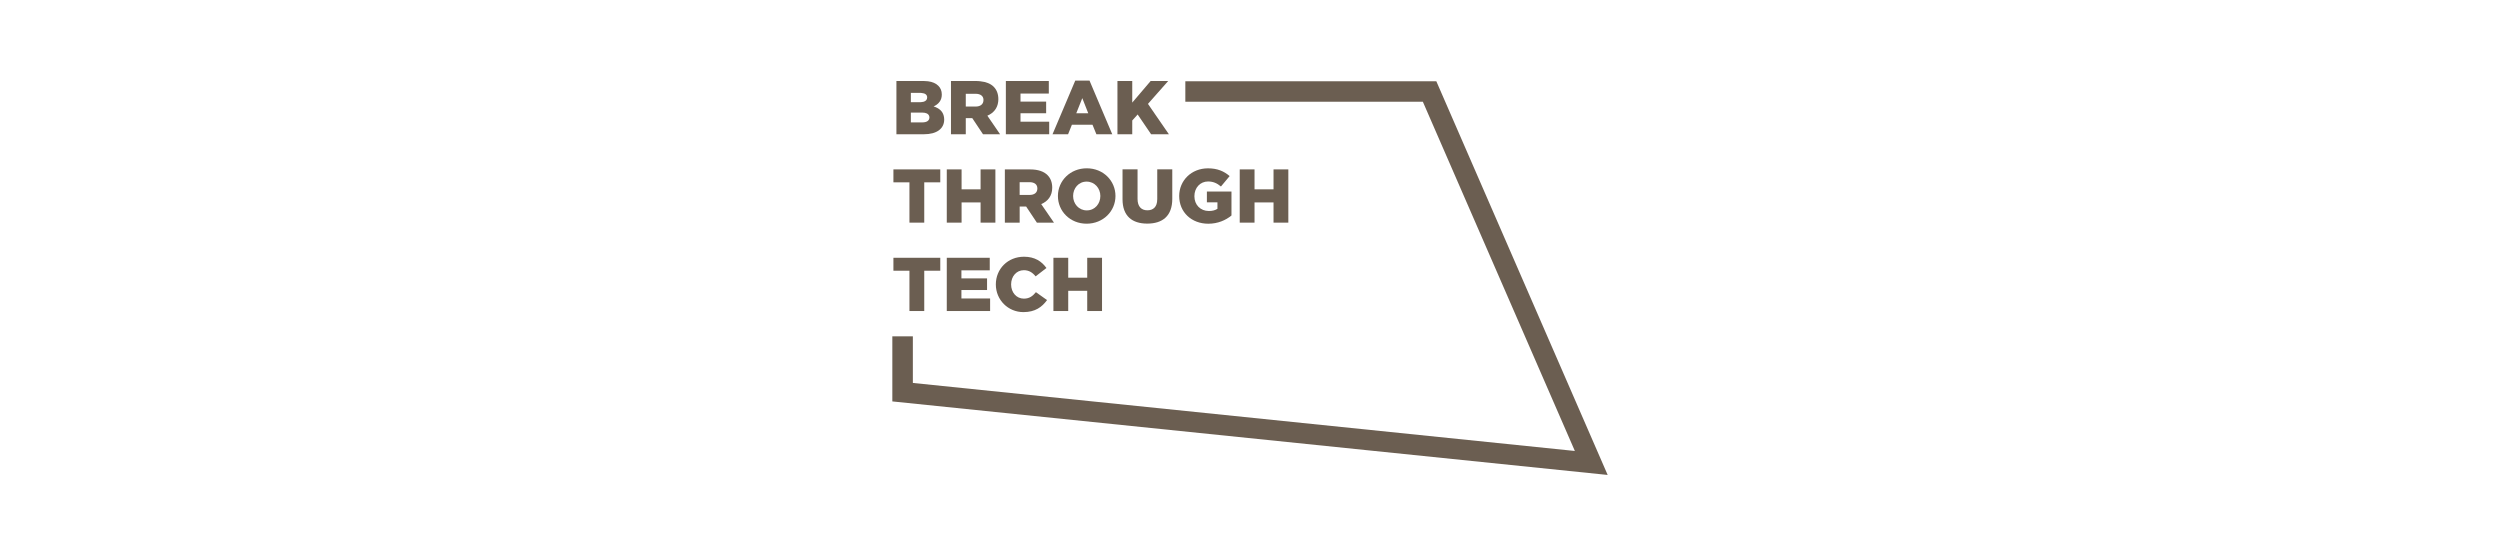
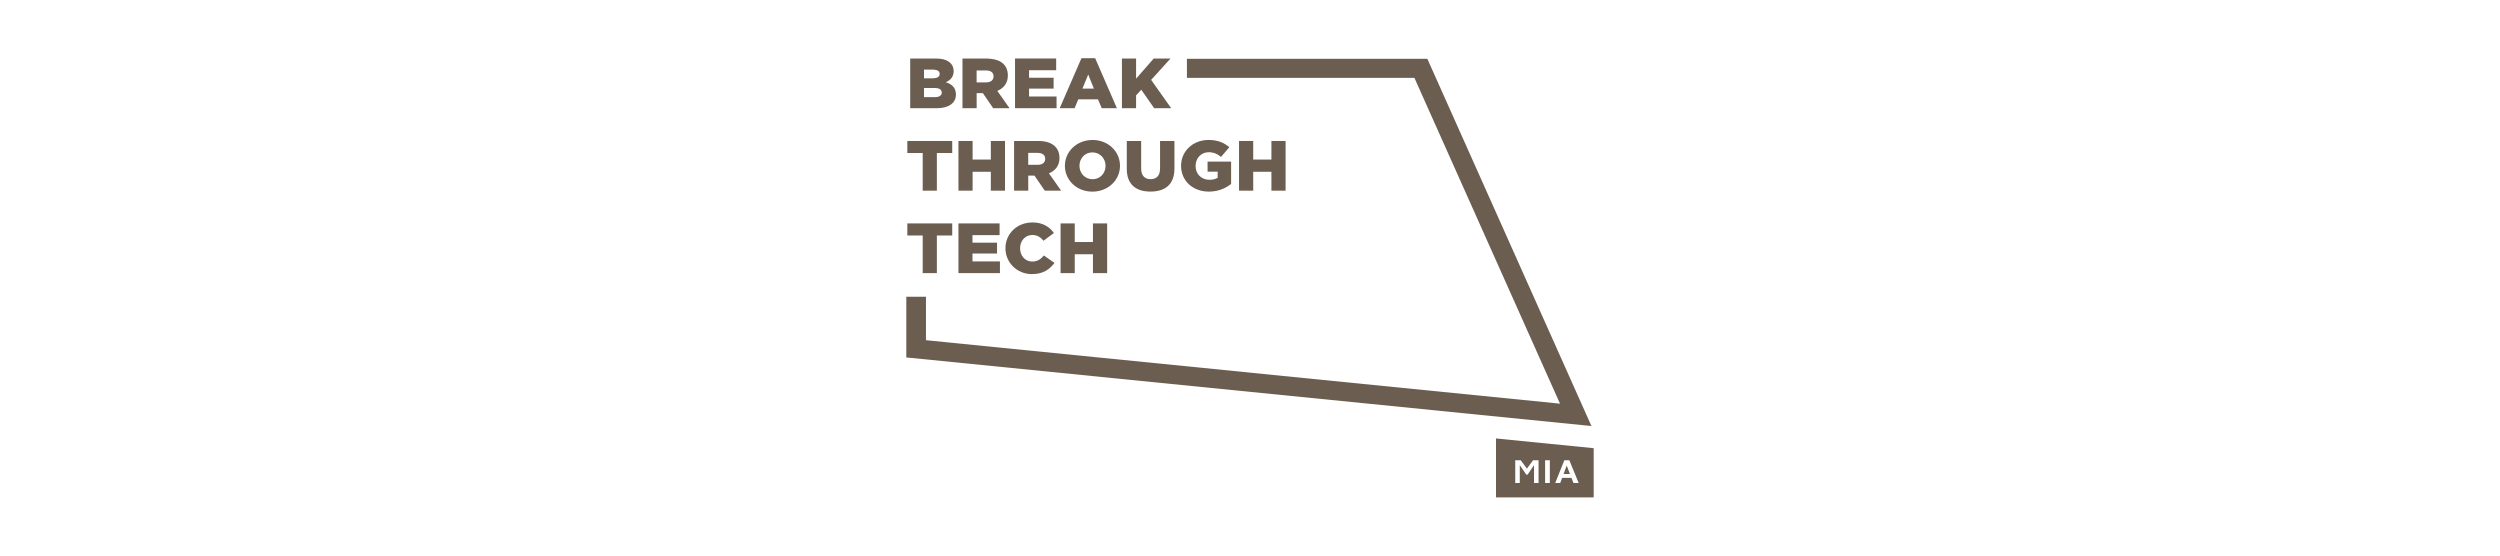
<svg xmlns="http://www.w3.org/2000/svg" id="Layer_1" data-name="Layer 1" viewBox="0 0 900 200">
  <defs>
    <style>
      .cls-1 {
        fill: #6b5e51;
+         stroke-width: 0px;
      }
    </style>
  </defs>
  <g id="Symbols">
    <g id="Wrapper_Main-Nav---National" data-name="Wrapper/Main-Nav---National">
      <g id="Break_Through_Tech_Primary_Logo" data-name="Break Through Tech Primary Logo">
-         <polygon id="Path" class="cls-1" points="578.76 170.98 517.08 29.26 426.72 29.26 426.72 36.63 512.23 36.63 566.95 162.35 328.63 137.86 328.63 121.09 321.24 121.09 321.24 144.51 578.76 170.98" />
-         <path id="Shape" class="cls-1" d="m336.08,38.31c.89-.38,1.65-.93,2.18-1.67.49-.68.79-1.53.79-2.6,0-1.37-.47-2.38-1.24-3.15-.87-.87-2.1-1.42-3.72-1.63-.48-.06-.98-.1-1.52-.1h-9.86v19.17h9.92c4.59,0,7.28-2,7.28-5.29,0-.52-.07-.97-.18-1.39-.45-1.74-1.76-2.73-3.64-3.35m-3.59-1.67c-.22.06-.48.1-.75.12-.17.01-.31.05-.49.05h-3.35v-3.37h3.46c.14,0,.25.03.38.04,1.32.1,2.03.66,2.03,1.6,0,.82-.47,1.32-1.28,1.56m-.47,7.43h-4.12v-3.53h4.07c1.41,0,2.2.44,2.48,1.13.07.18.13.38.13.59,0,1.18-.93,1.81-2.56,1.81" />
-         <path id="Shape-2" data-name="Shape" class="cls-1" d="m347.68,48.33v-5.81h2.33l3.87,5.81h6.15l-4.58-6.68h0c2.14-.91,3.61-2.58,3.9-5.02.03-.28.06-.57.06-.87,0-1.94-.58-3.42-1.7-4.55-1.06-1.05-2.64-1.73-4.79-1.95-.47-.05-.94-.1-1.48-.1h-9.09v19.17h5.33Zm6.37-12.3c0,.21-.03.41-.07.6-.26,1.09-1.24,1.73-2.78,1.73h-3.52v-4.6h3.49c1.79,0,2.89.77,2.89,2.27" />
-         <polygon id="Path-2" data-name="Path" class="cls-1" points="377.71 43.81 367.38 43.81 367.38 41.66 367.38 40.77 376.61 40.77 376.61 36.63 376.61 36.58 367.38 36.58 367.38 33.68 377.57 33.68 377.57 29.26 377.57 29.16 362.11 29.16 362.11 29.26 362.11 36.63 362.11 41.66 362.11 48.33 377.71 48.33 377.71 43.81" />
-         <path id="Shape-3" data-name="Shape" class="cls-1" d="m385.88,44.91h7.42l1.4,3.42h5.71l-2.83-6.68-2.13-5.02-3.12-7.37-.1-.24h-5.14l-.1.24-3.12,7.37-2.13,5.02-2.83,6.68h5.6l1.37-3.42Zm3.74-9.59l.52,1.31,1.63,4.14h-4.31l1.65-4.14.52-1.31Z" />
-         <polygon id="Path-3" data-name="Path" class="cls-1" points="407.61 43.38 409.16 41.66 409.56 41.21 409.86 41.66 414.4 48.33 420.8 48.33 416.2 41.66 413.27 37.4 413.95 36.63 420.46 29.26 420.55 29.16 414.23 29.16 414.15 29.26 407.87 36.63 407.61 36.94 407.61 36.63 407.61 29.26 407.61 29.16 402.28 29.16 402.28 29.26 402.28 36.63 402.28 41.66 402.28 48.33 407.61 48.33 407.61 43.38" />
-         <polygon id="Path-4" data-name="Path" class="cls-1" points="321.63 60.98 321.63 65.64 327.4 65.64 327.4 80.15 328.63 80.15 332.73 80.15 332.73 65.64 338.5 65.64 338.5 60.98 328.63 60.98 321.63 60.98" />
-         <polygon id="Path-5" data-name="Path" class="cls-1" points="353.01 68.16 346.17 68.16 346.17 60.98 345.11 60.98 340.84 60.98 340.84 80.15 345.11 80.15 346.17 80.15 346.17 72.87 353.01 72.87 353.01 80.15 358.34 80.15 358.34 60.98 353.01 60.98 353.01 68.16" />
-         <path id="Shape-4" data-name="Shape" class="cls-1" d="m367.08,74.35h2.33l3.87,5.81h6.15l-4.59-6.68c2.39-1.01,3.96-2.96,3.96-5.89,0-1.94-.58-3.42-1.7-4.55-1.29-1.29-3.32-2.05-6.26-2.05h-9.09v19.17h5.33v-5.81h0Zm0-8.77h3.49c1.79,0,2.88.77,2.88,2.27s-1.04,2.33-2.86,2.33h-3.52v-4.6h0Z" />
-         <path id="Shape-5" data-name="Shape" class="cls-1" d="m391.23,60.59c-5.93,0-10.38,4.47-10.38,9.97s4.4,9.97,10.33,9.97,10.39-4.47,10.39-9.97-4.4-9.97-10.33-9.97m0,15.15c-2.91,0-4.92-2.41-4.92-5.18s1.95-5.18,4.86-5.18,4.95,2.41,4.95,5.18-1.95,5.18-4.89,5.18" />
-         <path id="Path-6" data-name="Path" class="cls-1" d="m416.6,71.77c0,2.68-1.4,3.94-3.54,3.94s-3.54-1.32-3.54-4.08v-10.66h-5.41v10.77c0,6,3.43,8.76,8.9,8.76s9.01-2.71,9.01-8.9v-10.63h-5.41v10.79Z" />
-         <path id="Path-7" data-name="Path" class="cls-1" d="m434.49,72.84h3.79v2.33c-.8.52-1.78.79-3.08.79-3.05,0-5.22-2.22-5.22-5.32s2.14-5.31,4.92-5.31c1.9,0,3.27.66,4.64,1.81l3.13-3.75c-2.03-1.75-4.42-2.79-7.8-2.79-5.96,0-10.36,4.38-10.36,9.97,0,5.86,4.48,9.97,10.47,9.97,3.49,0,6.32-1.29,8.35-2.96v-8.63h-8.85v3.89h0Z" />
-         <polygon id="Path-8" data-name="Path" class="cls-1" points="458.47 60.98 458.47 68.16 451.63 68.16 451.63 60.98 446.3 60.98 446.3 80.15 451.63 80.15 451.63 72.87 458.47 72.87 458.47 80.15 463.8 80.15 463.8 60.98 458.47 60.98" />
-         <polygon id="Path-9" data-name="Path" class="cls-1" points="321.63 92.8 321.63 97.46 327.4 97.46 327.4 111.97 328.63 111.97 332.73 111.97 332.73 97.46 338.5 97.46 338.5 92.8 328.63 92.8 321.63 92.8" />
-         <polygon id="Path-10" data-name="Path" class="cls-1" points="346.11 104.41 355.34 104.41 355.34 100.22 346.11 100.22 346.11 97.32 356.31 97.32 356.31 92.8 345.11 92.8 340.84 92.8 340.84 111.97 345.11 111.97 356.44 111.97 356.44 107.45 346.11 107.45 346.11 104.41" />
-         <path id="Path-11" data-name="Path" class="cls-1" d="m368.59,107.51c-2.69,0-4.59-2.25-4.59-5.12s1.9-5.12,4.59-5.12c1.84,0,3.13.85,4.23,2.22l3.9-3.01c-1.7-2.36-4.15-4.06-8.08-4.06-5.82,0-10.14,4.38-10.14,9.97s4.42,9.97,9.92,9.97c4.26,0,6.7-1.83,8.52-4.33l-4.01-2.85c-1.15,1.4-2.33,2.33-4.34,2.33" />
-         <polygon id="Path-12" data-name="Path" class="cls-1" points="391.4 99.97 384.56 99.97 384.56 92.8 379.23 92.8 379.23 111.97 384.56 111.97 384.56 104.69 391.4 104.69 391.4 111.97 396.73 111.97 396.73 92.8 391.4 92.8 391.4 99.97" />
+         <polygon id="Path" class="cls-1" points="572.92 153.37 513.84 21.16 427.29 21.16 427.29 28.04 509.19 28.04 561.6 145.32 333.35 122.47 333.35 106.83 326.27 106.83 326.27 128.68 572.92 153.37" />
+         <path id="Shape" class="cls-1" d="m340.48,29.6c.85-.36,1.58-.87,2.09-1.56.47-.64.75-1.43.75-2.42,0-1.28-.45-2.22-1.18-2.94-.83-.81-2.01-1.32-3.56-1.52-.46-.06-.94-.09-1.46-.09h-9.45v17.89h9.5c4.39,0,6.97-1.87,6.97-4.93,0-.48-.07-.9-.17-1.3-.43-1.63-1.68-2.55-3.49-3.13m-3.44-1.56c-.21.06-.46.09-.72.11-.16.01-.29.04-.47.04h-3.21v-3.14h3.32c.14,0,.24.03.37.04,1.26.09,1.95.61,1.95,1.5,0,.77-.45,1.23-1.23,1.45m-.45,6.93h-3.95v-3.3h3.89c1.35,0,2.11.41,2.37,1.06.07.17.13.35.13.55,0,1.1-.9,1.69-2.45,1.69" />
+         <path id="Shape-2" data-name="Shape" class="cls-1" d="m351.59,38.95v-5.42h2.24l3.71,5.42h5.89l-4.39-6.23h0c2.05-.85,3.46-2.41,3.73-4.69.03-.26.06-.53.06-.81,0-1.81-.55-3.19-1.63-4.24-1.01-.98-2.53-1.62-4.59-1.82-.45-.05-.9-.09-1.41-.09h-8.71v17.89h5.1Zm6.1-11.47c0,.2-.03.38-.07.56-.25,1.02-1.18,1.62-2.67,1.62h-3.37v-4.3h3.34c1.71,0,2.76.71,2.76,2.12" />
+         <polygon id="Path-2" data-name="Path" class="cls-1" points="380.36 34.74 370.46 34.74 370.46 32.72 370.46 31.9 379.3 31.9 379.3 28.04 379.3 27.99 370.46 27.99 370.46 25.28 380.22 25.28 380.22 21.16 380.22 21.06 365.41 21.06 365.41 21.16 365.41 28.04 365.41 32.72 365.41 38.95 380.36 38.95 380.36 34.74" />
+         <path id="Shape-3" data-name="Shape" class="cls-1" d="m388.18,35.76h7.1l1.34,3.2h5.47l-2.71-6.23-2.04-4.69-2.99-6.88-.1-.22h-4.92l-.1.22-2.99,6.88-2.04,4.69-2.71,6.23h5.37l1.32-3.2Zm3.58-8.94l.49,1.22,1.56,3.86h-4.13l1.58-3.86.5-1.22Z" />
+         <polygon id="Path-3" data-name="Path" class="cls-1" points="408.99 34.33 410.48 32.72 410.86 32.31 411.15 32.72 415.49 38.95 421.62 38.95 417.22 32.72 414.41 28.76 415.07 28.04 421.3 21.16 421.39 21.06 415.33 21.06 415.25 21.16 409.24 28.04 408.99 28.32 408.99 28.04 408.99 21.16 408.99 21.06 403.89 21.06 403.89 21.16 403.89 28.04 403.89 32.72 403.89 38.95 408.99 38.95 408.99 34.33" />
+         <polygon id="Path-4" data-name="Path" class="cls-1" points="326.64 50.75 326.64 55.09 332.17 55.09 332.17 68.64 333.35 68.64 337.27 68.64 337.27 55.09 342.8 55.09 342.8 50.75 333.35 50.75 326.64 50.75" />
+         <polygon id="Path-5" data-name="Path" class="cls-1" points="356.7 57.44 350.14 57.44 350.14 50.75 349.13 50.75 345.04 50.75 345.04 68.64 349.13 68.64 350.14 68.64 350.14 61.84 356.7 61.84 356.7 68.64 361.8 68.64 361.8 50.75 356.7 50.75 356.7 57.44" />
+         <path id="Shape-4" data-name="Shape" class="cls-1" d="m370.17,63.22h2.24l3.71,5.42h5.89l-4.39-6.24c2.29-.95,3.79-2.76,3.79-5.49,0-1.81-.55-3.19-1.63-4.24-1.24-1.2-3.18-1.92-6-1.92h-8.71v17.89h5.1v-5.42h0Zm0-8.18h3.34c1.71,0,2.76.72,2.76,2.12s-1,2.17-2.74,2.17h-3.37v-4.29h0Z" />
+         <path id="Shape-5" data-name="Shape" class="cls-1" d="m393.31,50.39c-5.68,0-9.95,4.17-9.95,9.3s4.21,9.3,9.89,9.3,9.95-4.17,9.95-9.3-4.21-9.3-9.89-9.3m0,14.13c-2.79,0-4.71-2.25-4.71-4.83s1.87-4.83,4.66-4.83,4.74,2.25,4.74,4.83-1.87,4.83-4.68,4.83" />
+         <path id="Path-6" data-name="Path" class="cls-1" d="m417.6,60.82c0,2.5-1.34,3.68-3.39,3.68s-3.39-1.23-3.39-3.81v-9.94h-5.18v10.04c0,5.6,3.29,8.18,8.53,8.18s8.63-2.53,8.63-8.31v-9.91h-5.18v10.07Z" />
+         <path id="Path-7" data-name="Path" class="cls-1" d="m434.73,61.81h3.63v2.17c-.76.49-1.71.74-2.95.74-2.92,0-5-2.07-5-4.96s2.05-4.96,4.71-4.96c1.82,0,3.13.61,4.45,1.69l3-3.5c-1.95-1.63-4.24-2.61-7.47-2.61-5.71,0-9.92,4.09-9.92,9.3,0,5.47,4.29,9.3,10.02,9.3,3.34,0,6.05-1.2,8-2.76v-8.05h-8.47v3.63h0Z" />
+         <polygon id="Path-8" data-name="Path" class="cls-1" points="457.71 50.75 457.71 57.44 451.16 57.44 451.16 50.75 446.05 50.75 446.05 68.64 451.16 68.64 451.16 61.84 457.71 61.84 457.71 68.64 462.81 68.64 462.81 50.75 457.71 50.75" />
+         <polygon id="Path-9" data-name="Path" class="cls-1" points="326.64 80.43 326.64 84.78 332.17 84.78 332.17 98.32 333.35 98.32 337.27 98.32 337.27 84.78 342.8 84.78 342.8 80.43 333.35 80.43 326.64 80.43" />
+         <polygon id="Path-10" data-name="Path" class="cls-1" points="350.09 91.27 358.93 91.27 358.93 87.36 350.09 87.36 350.09 84.65 359.85 84.65 359.85 80.43 349.13 80.43 345.04 80.43 345.04 98.32 349.13 98.32 359.98 98.32 359.98 94.11 350.09 94.11 350.09 91.27" />
+         <path id="Path-11" data-name="Path" class="cls-1" d="m371.62,94.16c-2.58,0-4.39-2.1-4.39-4.78s1.82-4.78,4.39-4.78c1.76,0,3,.79,4.05,2.07l3.74-2.81c-1.63-2.2-3.97-3.78-7.74-3.78-5.58,0-9.71,4.09-9.71,9.3s4.24,9.3,9.5,9.3c4.08,0,6.42-1.71,8.16-4.04l-3.84-2.66c-1.1,1.31-2.24,2.17-4.16,2.17" />
+         <polygon id="Path-12" data-name="Path" class="cls-1" points="393.46 87.13 386.91 87.13 386.91 80.43 381.81 80.43 381.81 98.32 386.91 98.32 386.91 91.53 393.46 91.53 393.46 98.32 398.57 98.32 398.57 80.43 393.46 80.43 393.46 87.13" />
      </g>
    </g>
  </g>
+   <g>
+     <polygon class="cls-1" points="562.88 170.64 565.18 170.64 564.02 167.6 562.88 170.64" />
+     <path class="cls-1" d="m538.56,157.84v21.22h35.17v-17.71l-35.17-3.51Zm15.31,16.05h-1.63v-6.45l-2.29,3.42h-.49l-2.34-3.42v6.45h-1.63v-8.19h1.98l2.23,3,2.19-3h1.99v8.19Zm4.07,0h-1.7v-8.19h1.7v8.19Zm8.52,0l-.73-1.86h-3.36l-.69,1.86h-1.8l3.28-8.19h1.8l3.37,8.19h-1.85Z" />
+   </g>
</svg>
